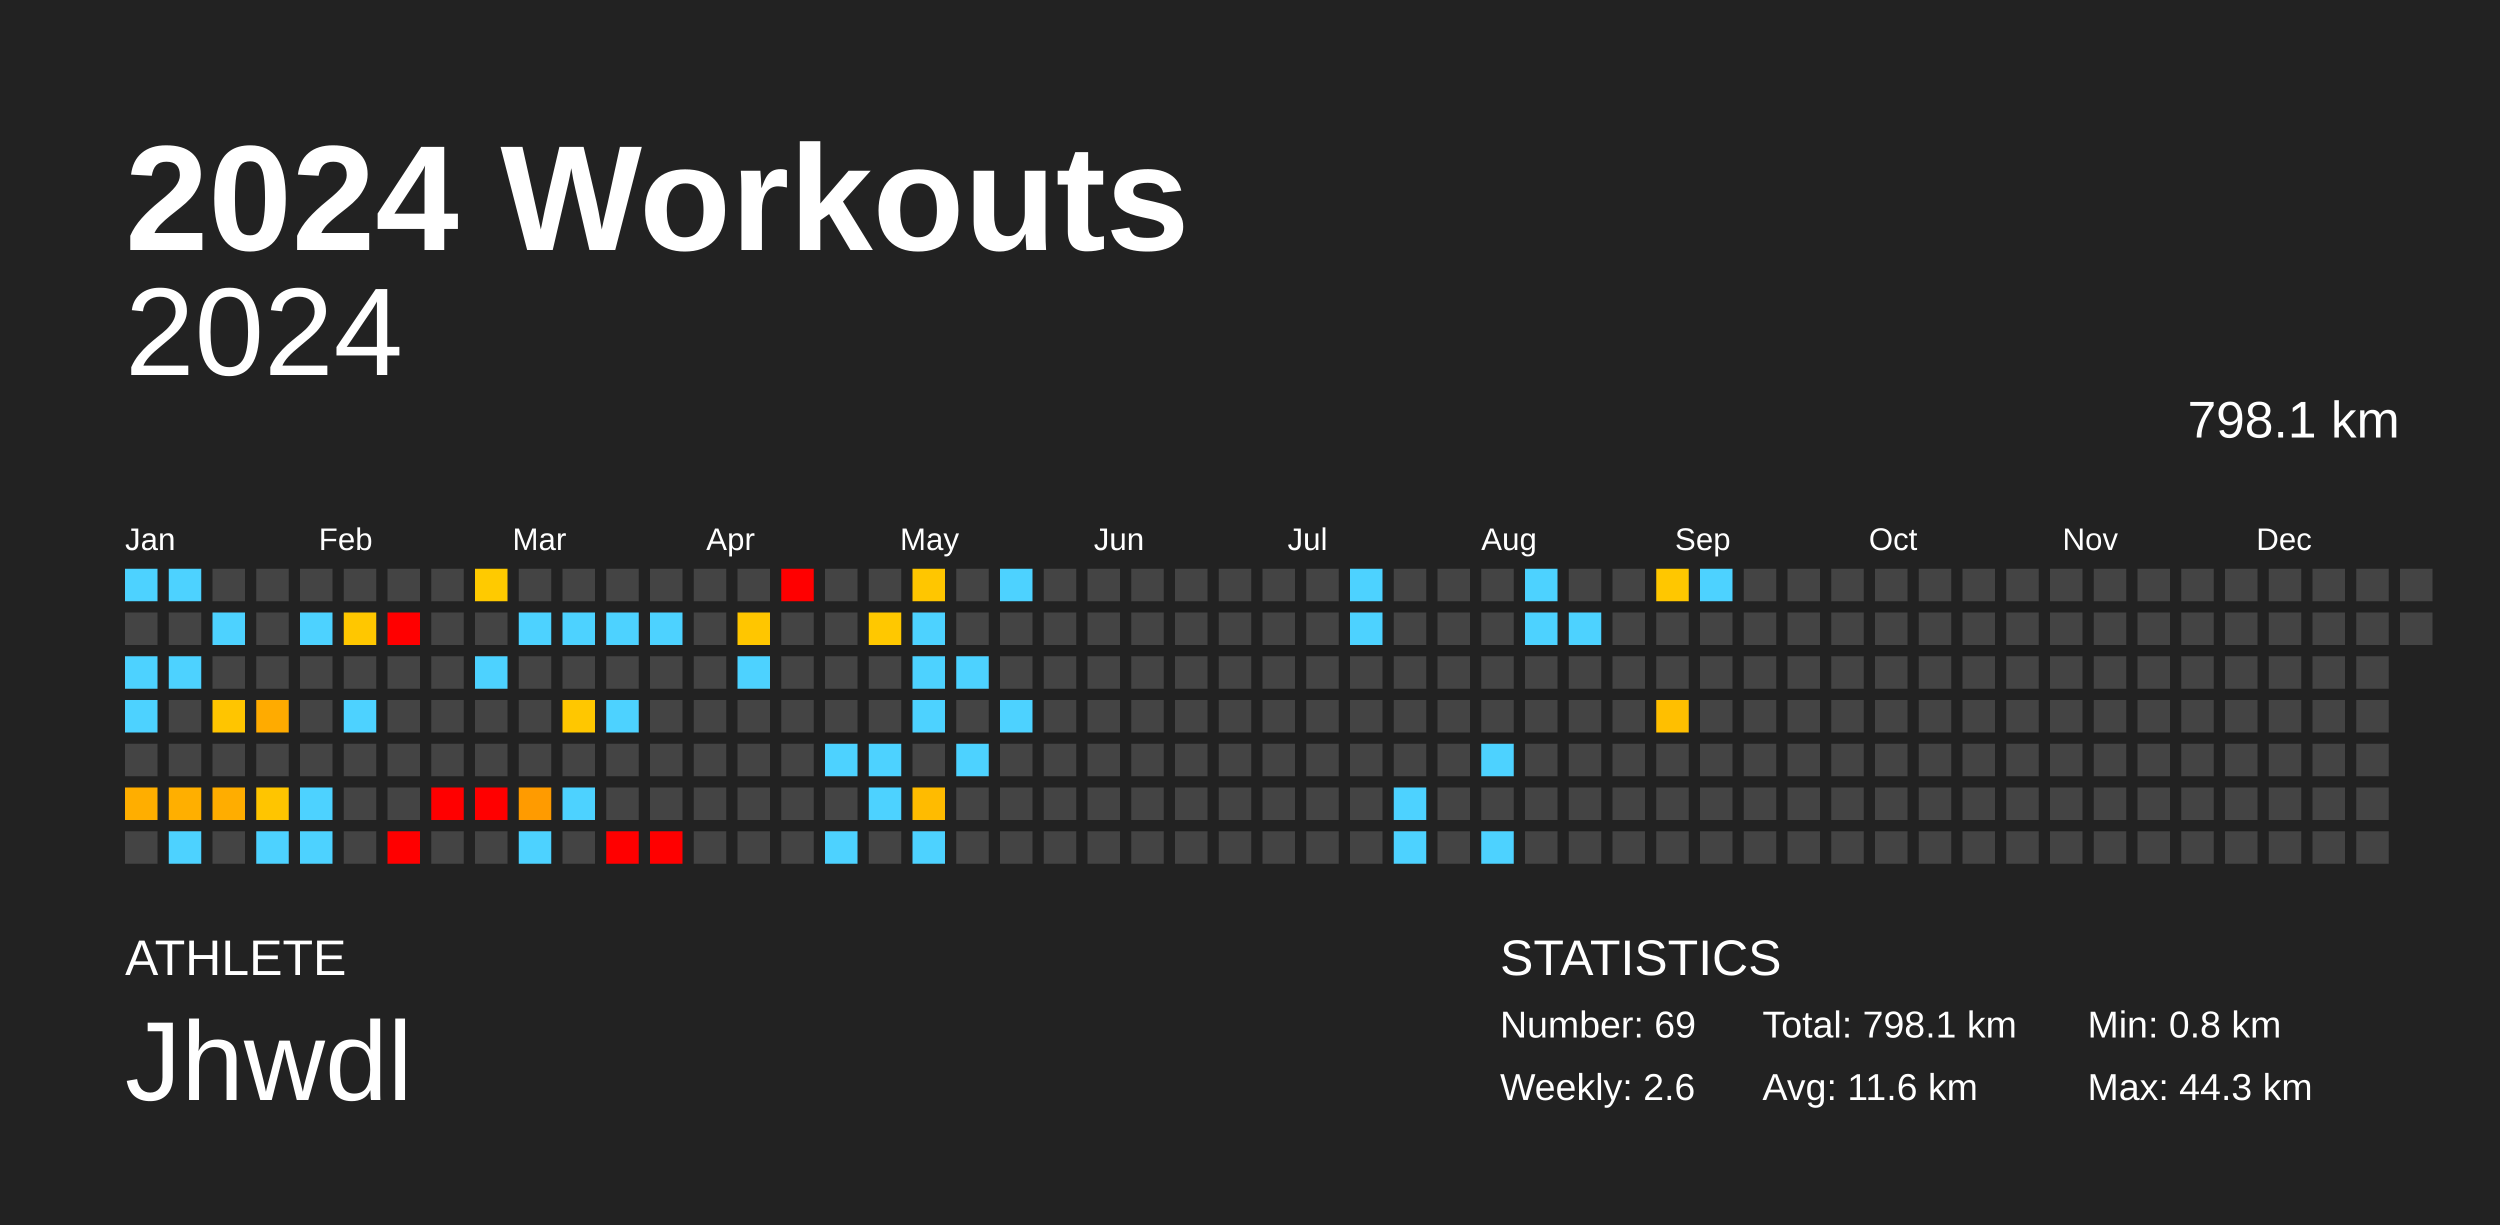
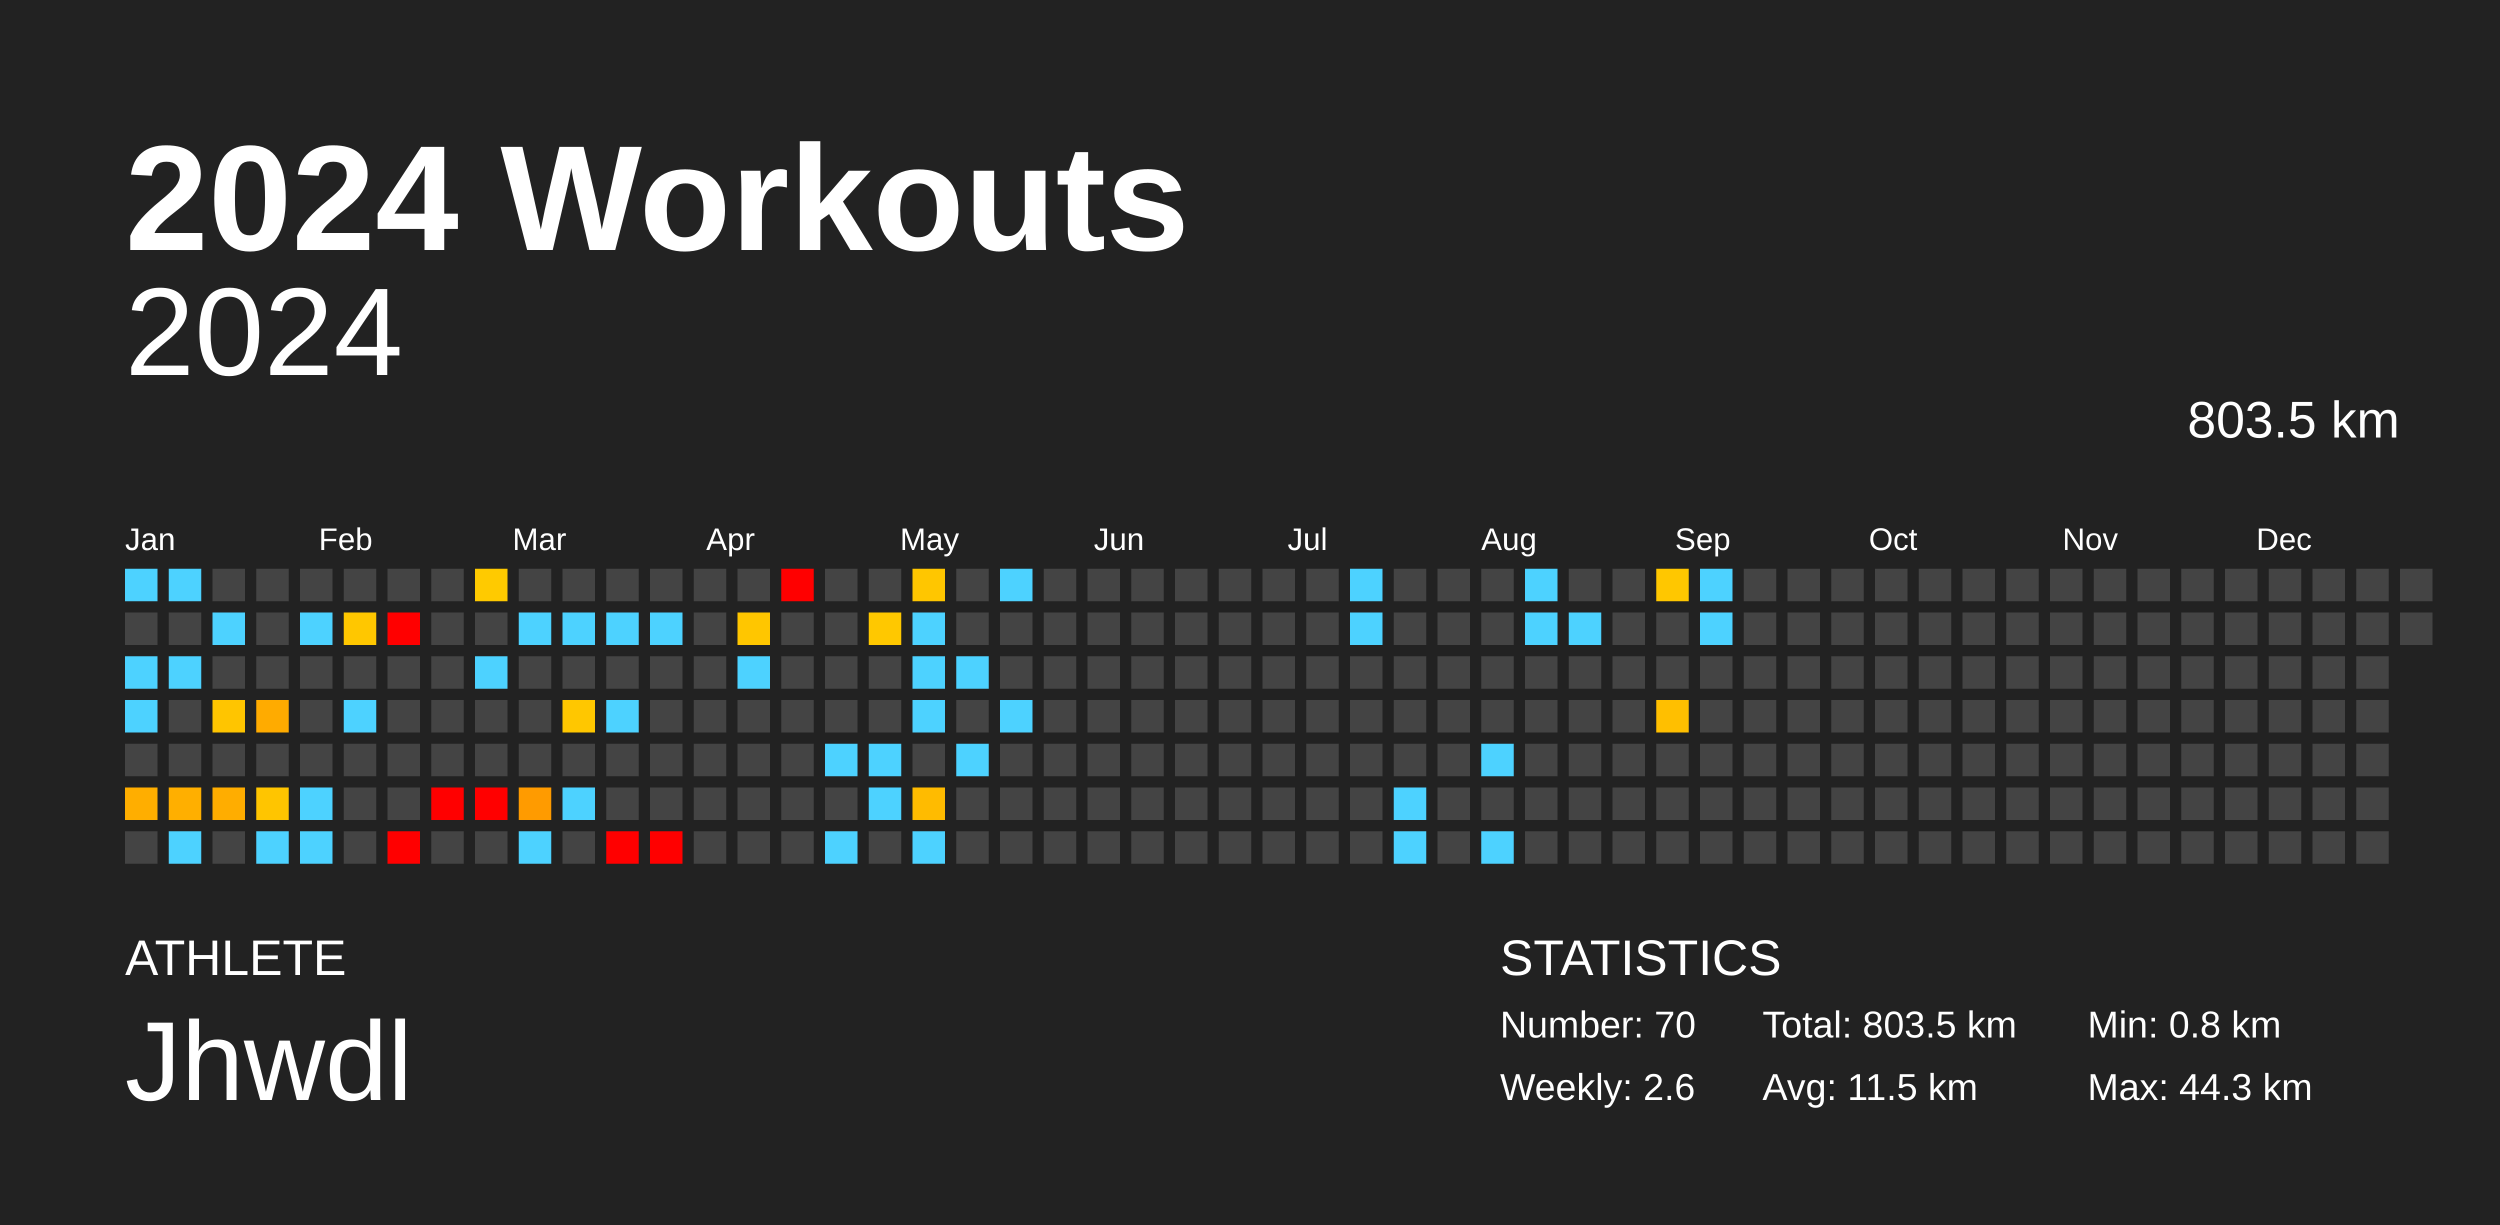
<svg xmlns="http://www.w3.org/2000/svg" baseProfile="full" height="98mm" version="1.1" viewBox="0,0,200,98" width="200mm">
  <defs />
  <rect fill="#222222" height="98" width="200" x="0" y="0" />
  <text fill="#FFFFFF" style="font-size:12px; font-family:Arial; font-weight:bold;" x="10" y="20">2024 Workouts</text>
  <text fill="#FFFFFF" style="font-size:4px; font-family:Arial" x="10" y="78">ATHLETE</text>
  <text fill="#FFFFFF" style="font-size:9px; font-family:Arial" x="10" y="88">Jhwdl</text>
  <text fill="#FFFFFF" style="font-size:4px; font-family:Arial" x="120" y="78">STATISTICS</text>
-   <text fill="#FFFFFF" style="font-size:3px; font-family:Arial" x="120" y="83">Number: 69</text>
+   <text fill="#FFFFFF" style="font-size:3px; font-family:Arial" x="120" y="83">Number: 70</text>
  <text fill="#FFFFFF" style="font-size:3px; font-family:Arial" x="120" y="88">Weekly: 2.6</text>
-   <text fill="#FFFFFF" style="font-size:3px; font-family:Arial" x="141" y="83">Total: 798.1 km</text>
-   <text fill="#FFFFFF" style="font-size:3px; font-family:Arial" x="141" y="88">Avg: 11.6 km</text>
+   <text fill="#FFFFFF" style="font-size:3px; font-family:Arial" x="141" y="83">Total: 803.5 km</text>
+   <text fill="#FFFFFF" style="font-size:3px; font-family:Arial" x="141" y="88">Avg: 11.5 km</text>
  <text fill="#FFFFFF" style="font-size:3px; font-family:Arial" x="167" y="83">Min: 0.8 km</text>
  <text fill="#FFFFFF" style="font-size:3px; font-family:Arial" x="167" y="88">Max: 44.3 km</text>
  <text alignment-baseline="hanging" fill="#FFFFFF" style="font-size:10.0px; font-family:Arial;" x="10" y="30">2024</text>
-   <text alignment-baseline="hanging" fill="#FFFFFF" style="font-size:4.125px; font-family:Arial;" x="175" y="35">798.1 km</text>
+   <text alignment-baseline="hanging" fill="#FFFFFF" style="font-size:4.125px; font-family:Arial;" x="175" y="35">803.5 km</text>
  <text fill="#FFFFFF" style="font-size:2.5px; font-family:Arial" x="10.0" y="44">Jan</text>
  <text fill="#FFFFFF" style="font-size:2.5px; font-family:Arial" x="25.5" y="44">Feb</text>
  <text fill="#FFFFFF" style="font-size:2.5px; font-family:Arial" x="41.0" y="44">Mar</text>
  <text fill="#FFFFFF" style="font-size:2.5px; font-family:Arial" x="56.5" y="44">Apr</text>
  <text fill="#FFFFFF" style="font-size:2.5px; font-family:Arial" x="72.0" y="44">May</text>
  <text fill="#FFFFFF" style="font-size:2.5px; font-family:Arial" x="87.5" y="44">Jun</text>
  <text fill="#FFFFFF" style="font-size:2.5px; font-family:Arial" x="103.0" y="44">Jul</text>
  <text fill="#FFFFFF" style="font-size:2.5px; font-family:Arial" x="118.5" y="44">Aug</text>
  <text fill="#FFFFFF" style="font-size:2.5px; font-family:Arial" x="134.0" y="44">Sep</text>
  <text fill="#FFFFFF" style="font-size:2.5px; font-family:Arial" x="149.5" y="44">Oct</text>
  <text fill="#FFFFFF" style="font-size:2.5px; font-family:Arial" x="165.0" y="44">Nov</text>
  <text fill="#FFFFFF" style="font-size:2.5px; font-family:Arial" x="180.5" y="44">Dec</text>
  <rect fill="#4dd2ff" height="2.6" width="2.6" x="10.0" y="45.5" />
  <rect fill="#444444" height="2.6" width="2.6" x="10.0" y="49.0" />
  <rect fill="#4dd2ff" height="2.6" width="2.6" x="10.0" y="52.5" />
  <rect fill="#4dd2ff" height="2.6" width="2.6" x="10.0" y="56.0" />
  <rect fill="#444444" height="2.6" width="2.6" x="10.0" y="59.5" />
  <rect fill="#ffae00" height="2.6" width="2.6" x="10.0" y="63.0" />
  <rect fill="#444444" height="2.6" width="2.6" x="10.0" y="66.5" />
  <rect fill="#4dd2ff" height="2.6" width="2.6" x="13.5" y="45.5" />
  <rect fill="#444444" height="2.6" width="2.6" x="13.5" y="49.0" />
  <rect fill="#4dd2ff" height="2.6" width="2.6" x="13.5" y="52.5" />
  <rect fill="#444444" height="2.6" width="2.6" x="13.5" y="56.0" />
  <rect fill="#444444" height="2.6" width="2.6" x="13.5" y="59.5" />
  <rect fill="#ffaf00" height="2.6" width="2.6" x="13.5" y="63.0" />
  <rect fill="#4dd2ff" height="2.6" width="2.6" x="13.5" y="66.5" />
  <rect fill="#444444" height="2.6" width="2.6" x="17.0" y="45.5" />
  <rect fill="#4dd2ff" height="2.6" width="2.6" x="17.0" y="49.0" />
  <rect fill="#444444" height="2.6" width="2.6" x="17.0" y="52.5" />
  <rect fill="#ffc500" height="2.6" width="2.6" x="17.0" y="56.0" />
  <rect fill="#444444" height="2.6" width="2.6" x="17.0" y="59.5" />
  <rect fill="#ffad00" height="2.6" width="2.6" x="17.0" y="63.0" />
  <rect fill="#444444" height="2.6" width="2.6" x="17.0" y="66.5" />
  <rect fill="#444444" height="2.6" width="2.6" x="20.5" y="45.5" />
  <rect fill="#444444" height="2.6" width="2.6" x="20.5" y="49.0" />
  <rect fill="#444444" height="2.6" width="2.6" x="20.5" y="52.5" />
  <rect fill="#ffab00" height="2.6" width="2.6" x="20.5" y="56.0" />
  <rect fill="#444444" height="2.6" width="2.6" x="20.5" y="59.5" />
  <rect fill="#ffc500" height="2.6" width="2.6" x="20.5" y="63.0" />
  <rect fill="#4dd2ff" height="2.6" width="2.6" x="20.5" y="66.5" />
  <rect fill="#444444" height="2.6" width="2.6" x="24.0" y="45.5" />
  <rect fill="#4dd2ff" height="2.6" width="2.6" x="24.0" y="49.0" />
  <rect fill="#444444" height="2.6" width="2.6" x="24.0" y="52.5" />
  <rect fill="#444444" height="2.6" width="2.6" x="24.0" y="56.0" />
  <rect fill="#444444" height="2.6" width="2.6" x="24.0" y="59.5" />
  <rect fill="#4dd2ff" height="2.6" width="2.6" x="24.0" y="63.0" />
  <rect fill="#4dd2ff" height="2.6" width="2.6" x="24.0" y="66.5" />
  <rect fill="#444444" height="2.6" width="2.6" x="27.5" y="45.5" />
  <rect fill="#ffc700" height="2.6" width="2.6" x="27.5" y="49.0" />
  <rect fill="#444444" height="2.6" width="2.6" x="27.5" y="52.5" />
  <rect fill="#4dd2ff" height="2.6" width="2.6" x="27.5" y="56.0" />
  <rect fill="#444444" height="2.6" width="2.6" x="27.5" y="59.5" />
  <rect fill="#444444" height="2.6" width="2.6" x="27.5" y="63.0" />
  <rect fill="#444444" height="2.6" width="2.6" x="27.5" y="66.5" />
  <rect fill="#444444" height="2.6" width="2.6" x="31.0" y="45.5" />
  <rect fill="red" height="2.6" width="2.6" x="31.0" y="49.0" />
  <rect fill="#444444" height="2.6" width="2.6" x="31.0" y="52.5" />
  <rect fill="#444444" height="2.6" width="2.6" x="31.0" y="56.0" />
  <rect fill="#444444" height="2.6" width="2.6" x="31.0" y="59.5" />
  <rect fill="#444444" height="2.6" width="2.6" x="31.0" y="63.0" />
  <rect fill="red" height="2.6" width="2.6" x="31.0" y="66.5" />
  <rect fill="#444444" height="2.6" width="2.6" x="34.5" y="45.5" />
  <rect fill="#444444" height="2.6" width="2.6" x="34.5" y="49.0" />
  <rect fill="#444444" height="2.6" width="2.6" x="34.5" y="52.5" />
  <rect fill="#444444" height="2.6" width="2.6" x="34.5" y="56.0" />
  <rect fill="#444444" height="2.6" width="2.6" x="34.5" y="59.5" />
  <rect fill="red" height="2.6" width="2.6" x="34.5" y="63.0" />
  <rect fill="#444444" height="2.6" width="2.6" x="34.5" y="66.5" />
  <rect fill="#ffca00" height="2.6" width="2.6" x="38.0" y="45.5" />
  <rect fill="#444444" height="2.6" width="2.6" x="38.0" y="49.0" />
  <rect fill="#4dd2ff" height="2.6" width="2.6" x="38.0" y="52.5" />
  <rect fill="#444444" height="2.6" width="2.6" x="38.0" y="56.0" />
  <rect fill="#444444" height="2.6" width="2.6" x="38.0" y="59.5" />
  <rect fill="red" height="2.6" width="2.6" x="38.0" y="63.0" />
  <rect fill="#444444" height="2.6" width="2.6" x="38.0" y="66.5" />
  <rect fill="#444444" height="2.6" width="2.6" x="41.5" y="45.5" />
  <rect fill="#4dd2ff" height="2.6" width="2.6" x="41.5" y="49.0" />
  <rect fill="#444444" height="2.6" width="2.6" x="41.5" y="52.5" />
  <rect fill="#444444" height="2.6" width="2.6" x="41.5" y="56.0" />
  <rect fill="#444444" height="2.6" width="2.6" x="41.5" y="59.5" />
  <rect fill="#ff9b00" height="2.6" width="2.6" x="41.5" y="63.0" />
  <rect fill="#4dd2ff" height="2.6" width="2.6" x="41.5" y="66.5" />
  <rect fill="#444444" height="2.6" width="2.6" x="45.0" y="45.5" />
  <rect fill="#4dd2ff" height="2.6" width="2.6" x="45.0" y="49.0" />
  <rect fill="#444444" height="2.6" width="2.6" x="45.0" y="52.5" />
  <rect fill="#ffc700" height="2.6" width="2.6" x="45.0" y="56.0" />
  <rect fill="#444444" height="2.6" width="2.6" x="45.0" y="59.5" />
  <rect fill="#4dd2ff" height="2.6" width="2.6" x="45.0" y="63.0" />
  <rect fill="#444444" height="2.6" width="2.6" x="45.0" y="66.5" />
  <rect fill="#444444" height="2.6" width="2.6" x="48.5" y="45.5" />
  <rect fill="#4dd2ff" height="2.6" width="2.6" x="48.5" y="49.0" />
  <rect fill="#444444" height="2.6" width="2.6" x="48.5" y="52.5" />
  <rect fill="#4dd2ff" height="2.6" width="2.6" x="48.5" y="56.0" />
  <rect fill="#444444" height="2.6" width="2.6" x="48.5" y="59.5" />
  <rect fill="#444444" height="2.6" width="2.6" x="48.5" y="63.0" />
  <rect fill="red" height="2.6" width="2.6" x="48.5" y="66.5" />
  <rect fill="#444444" height="2.6" width="2.6" x="52.0" y="45.5" />
  <rect fill="#4dd2ff" height="2.6" width="2.6" x="52.0" y="49.0" />
  <rect fill="#444444" height="2.6" width="2.6" x="52.0" y="52.5" />
  <rect fill="#444444" height="2.6" width="2.6" x="52.0" y="56.0" />
  <rect fill="#444444" height="2.6" width="2.6" x="52.0" y="59.5" />
  <rect fill="#444444" height="2.6" width="2.6" x="52.0" y="63.0" />
  <rect fill="red" height="2.6" width="2.6" x="52.0" y="66.5" />
  <rect fill="#444444" height="2.6" width="2.6" x="55.5" y="45.5" />
  <rect fill="#444444" height="2.6" width="2.6" x="55.5" y="49.0" />
  <rect fill="#444444" height="2.6" width="2.6" x="55.5" y="52.5" />
  <rect fill="#444444" height="2.6" width="2.6" x="55.5" y="56.0" />
  <rect fill="#444444" height="2.6" width="2.6" x="55.5" y="59.5" />
  <rect fill="#444444" height="2.6" width="2.6" x="55.5" y="63.0" />
  <rect fill="#444444" height="2.6" width="2.6" x="55.5" y="66.5" />
  <rect fill="#444444" height="2.6" width="2.6" x="59.0" y="45.5" />
  <rect fill="#ffc600" height="2.6" width="2.6" x="59.0" y="49.0" />
  <rect fill="#4dd2ff" height="2.6" width="2.6" x="59.0" y="52.5" />
  <rect fill="#444444" height="2.6" width="2.6" x="59.0" y="56.0" />
  <rect fill="#444444" height="2.6" width="2.6" x="59.0" y="59.5" />
  <rect fill="#444444" height="2.6" width="2.6" x="59.0" y="63.0" />
  <rect fill="#444444" height="2.6" width="2.6" x="59.0" y="66.5" />
  <rect fill="red" height="2.6" width="2.6" x="62.5" y="45.5" />
  <rect fill="#444444" height="2.6" width="2.6" x="62.5" y="49.0" />
  <rect fill="#444444" height="2.6" width="2.6" x="62.5" y="52.5" />
  <rect fill="#444444" height="2.6" width="2.6" x="62.5" y="56.0" />
  <rect fill="#444444" height="2.6" width="2.6" x="62.5" y="59.5" />
  <rect fill="#444444" height="2.6" width="2.6" x="62.5" y="63.0" />
  <rect fill="#444444" height="2.6" width="2.6" x="62.5" y="66.5" />
  <rect fill="#444444" height="2.6" width="2.6" x="66.0" y="45.5" />
  <rect fill="#444444" height="2.6" width="2.6" x="66.0" y="49.0" />
  <rect fill="#444444" height="2.6" width="2.6" x="66.0" y="52.5" />
  <rect fill="#444444" height="2.6" width="2.6" x="66.0" y="56.0" />
  <rect fill="#4dd2ff" height="2.6" width="2.6" x="66.0" y="59.5" />
  <rect fill="#444444" height="2.6" width="2.6" x="66.0" y="63.0" />
  <rect fill="#4dd2ff" height="2.6" width="2.6" x="66.0" y="66.5" />
  <rect fill="#444444" height="2.6" width="2.6" x="69.5" y="45.5" />
  <rect fill="#ffc800" height="2.6" width="2.6" x="69.5" y="49.0" />
  <rect fill="#444444" height="2.6" width="2.6" x="69.5" y="52.5" />
  <rect fill="#444444" height="2.6" width="2.6" x="69.5" y="56.0" />
  <rect fill="#4dd2ff" height="2.6" width="2.6" x="69.5" y="59.5" />
  <rect fill="#4dd2ff" height="2.6" width="2.6" x="69.5" y="63.0" />
  <rect fill="#444444" height="2.6" width="2.6" x="69.5" y="66.5" />
  <rect fill="#ffc600" height="2.6" width="2.6" x="73.0" y="45.5" />
  <rect fill="#4dd2ff" height="2.6" width="2.6" x="73.0" y="49.0" />
  <rect fill="#4dd2ff" height="2.6" width="2.6" x="73.0" y="52.5" />
  <rect fill="#4dd2ff" height="2.6" width="2.6" x="73.0" y="56.0" />
  <rect fill="#444444" height="2.6" width="2.6" x="73.0" y="59.5" />
  <rect fill="#ffbb00" height="2.6" width="2.6" x="73.0" y="63.0" />
  <rect fill="#4dd2ff" height="2.6" width="2.6" x="73.0" y="66.5" />
  <rect fill="#444444" height="2.6" width="2.6" x="76.5" y="45.5" />
  <rect fill="#444444" height="2.6" width="2.6" x="76.5" y="49.0" />
  <rect fill="#4dd2ff" height="2.6" width="2.6" x="76.5" y="52.5" />
  <rect fill="#444444" height="2.6" width="2.6" x="76.5" y="56.0" />
  <rect fill="#4dd2ff" height="2.6" width="2.6" x="76.5" y="59.5" />
  <rect fill="#444444" height="2.6" width="2.6" x="76.5" y="63.0" />
  <rect fill="#444444" height="2.6" width="2.6" x="76.5" y="66.5" />
  <rect fill="#4dd2ff" height="2.6" width="2.6" x="80.0" y="45.5" />
  <rect fill="#444444" height="2.6" width="2.6" x="80.0" y="49.0" />
  <rect fill="#444444" height="2.6" width="2.6" x="80.0" y="52.5" />
  <rect fill="#4dd2ff" height="2.6" width="2.6" x="80.0" y="56.0" />
  <rect fill="#444444" height="2.6" width="2.6" x="80.0" y="59.5" />
  <rect fill="#444444" height="2.6" width="2.6" x="80.0" y="63.0" />
  <rect fill="#444444" height="2.6" width="2.6" x="80.0" y="66.5" />
  <rect fill="#444444" height="2.6" width="2.6" x="83.5" y="45.5" />
  <rect fill="#444444" height="2.6" width="2.6" x="83.5" y="49.0" />
  <rect fill="#444444" height="2.6" width="2.6" x="83.5" y="52.5" />
  <rect fill="#444444" height="2.6" width="2.6" x="83.5" y="56.0" />
  <rect fill="#444444" height="2.6" width="2.6" x="83.5" y="59.5" />
  <rect fill="#444444" height="2.6" width="2.6" x="83.5" y="63.0" />
  <rect fill="#444444" height="2.6" width="2.6" x="83.5" y="66.5" />
  <rect fill="#444444" height="2.6" width="2.6" x="87.0" y="45.5" />
  <rect fill="#444444" height="2.6" width="2.6" x="87.0" y="49.0" />
  <rect fill="#444444" height="2.6" width="2.6" x="87.0" y="52.5" />
  <rect fill="#444444" height="2.6" width="2.6" x="87.0" y="56.0" />
  <rect fill="#444444" height="2.6" width="2.6" x="87.0" y="59.5" />
  <rect fill="#444444" height="2.6" width="2.6" x="87.0" y="63.0" />
  <rect fill="#444444" height="2.6" width="2.6" x="87.0" y="66.5" />
  <rect fill="#444444" height="2.6" width="2.6" x="90.5" y="45.5" />
  <rect fill="#444444" height="2.6" width="2.6" x="90.5" y="49.0" />
  <rect fill="#444444" height="2.6" width="2.6" x="90.5" y="52.5" />
  <rect fill="#444444" height="2.6" width="2.6" x="90.5" y="56.0" />
  <rect fill="#444444" height="2.6" width="2.6" x="90.5" y="59.5" />
  <rect fill="#444444" height="2.6" width="2.6" x="90.5" y="63.0" />
  <rect fill="#444444" height="2.6" width="2.6" x="90.5" y="66.5" />
  <rect fill="#444444" height="2.6" width="2.6" x="94.0" y="45.5" />
  <rect fill="#444444" height="2.6" width="2.6" x="94.0" y="49.0" />
  <rect fill="#444444" height="2.6" width="2.6" x="94.0" y="52.5" />
  <rect fill="#444444" height="2.6" width="2.6" x="94.0" y="56.0" />
  <rect fill="#444444" height="2.6" width="2.6" x="94.0" y="59.5" />
  <rect fill="#444444" height="2.6" width="2.6" x="94.0" y="63.0" />
  <rect fill="#444444" height="2.6" width="2.6" x="94.0" y="66.5" />
  <rect fill="#444444" height="2.6" width="2.6" x="97.5" y="45.5" />
  <rect fill="#444444" height="2.6" width="2.6" x="97.5" y="49.0" />
  <rect fill="#444444" height="2.6" width="2.6" x="97.5" y="52.5" />
  <rect fill="#444444" height="2.6" width="2.6" x="97.5" y="56.0" />
  <rect fill="#444444" height="2.6" width="2.6" x="97.5" y="59.5" />
  <rect fill="#444444" height="2.6" width="2.6" x="97.5" y="63.0" />
  <rect fill="#444444" height="2.6" width="2.6" x="97.5" y="66.5" />
  <rect fill="#444444" height="2.6" width="2.6" x="101.0" y="45.5" />
  <rect fill="#444444" height="2.6" width="2.6" x="101.0" y="49.0" />
  <rect fill="#444444" height="2.6" width="2.6" x="101.0" y="52.5" />
  <rect fill="#444444" height="2.6" width="2.6" x="101.0" y="56.0" />
  <rect fill="#444444" height="2.6" width="2.6" x="101.0" y="59.5" />
  <rect fill="#444444" height="2.6" width="2.6" x="101.0" y="63.0" />
  <rect fill="#444444" height="2.6" width="2.6" x="101.0" y="66.5" />
  <rect fill="#444444" height="2.6" width="2.6" x="104.5" y="45.5" />
  <rect fill="#444444" height="2.6" width="2.6" x="104.5" y="49.0" />
  <rect fill="#444444" height="2.6" width="2.6" x="104.5" y="52.5" />
  <rect fill="#444444" height="2.6" width="2.6" x="104.5" y="56.0" />
  <rect fill="#444444" height="2.6" width="2.6" x="104.5" y="59.5" />
  <rect fill="#444444" height="2.6" width="2.6" x="104.5" y="63.0" />
  <rect fill="#444444" height="2.6" width="2.6" x="104.5" y="66.5" />
  <rect fill="#4dd2ff" height="2.6" width="2.6" x="108.0" y="45.5" />
  <rect fill="#4dd2ff" height="2.6" width="2.6" x="108.0" y="49.0" />
  <rect fill="#444444" height="2.6" width="2.6" x="108.0" y="52.5" />
  <rect fill="#444444" height="2.6" width="2.6" x="108.0" y="56.0" />
  <rect fill="#444444" height="2.6" width="2.6" x="108.0" y="59.5" />
  <rect fill="#444444" height="2.6" width="2.6" x="108.0" y="63.0" />
  <rect fill="#444444" height="2.6" width="2.6" x="108.0" y="66.5" />
  <rect fill="#444444" height="2.6" width="2.6" x="111.5" y="45.5" />
  <rect fill="#444444" height="2.6" width="2.6" x="111.5" y="49.0" />
  <rect fill="#444444" height="2.6" width="2.6" x="111.5" y="52.5" />
  <rect fill="#444444" height="2.6" width="2.6" x="111.5" y="56.0" />
  <rect fill="#444444" height="2.6" width="2.6" x="111.5" y="59.5" />
  <rect fill="#4dd2ff" height="2.6" width="2.6" x="111.5" y="63.0" />
  <rect fill="#4dd2ff" height="2.6" width="2.6" x="111.5" y="66.5" />
  <rect fill="#444444" height="2.6" width="2.6" x="115.0" y="45.5" />
  <rect fill="#444444" height="2.6" width="2.6" x="115.0" y="49.0" />
  <rect fill="#444444" height="2.6" width="2.6" x="115.0" y="52.5" />
  <rect fill="#444444" height="2.6" width="2.6" x="115.0" y="56.0" />
  <rect fill="#444444" height="2.6" width="2.6" x="115.0" y="59.5" />
  <rect fill="#444444" height="2.6" width="2.6" x="115.0" y="63.0" />
  <rect fill="#444444" height="2.6" width="2.6" x="115.0" y="66.5" />
  <rect fill="#444444" height="2.6" width="2.6" x="118.5" y="45.5" />
  <rect fill="#444444" height="2.6" width="2.6" x="118.5" y="49.0" />
  <rect fill="#444444" height="2.6" width="2.6" x="118.5" y="52.5" />
  <rect fill="#444444" height="2.6" width="2.6" x="118.5" y="56.0" />
  <rect fill="#4dd2ff" height="2.6" width="2.6" x="118.5" y="59.5" />
  <rect fill="#444444" height="2.6" width="2.6" x="118.5" y="63.0" />
  <rect fill="#4dd2ff" height="2.6" width="2.6" x="118.5" y="66.5" />
  <rect fill="#4dd2ff" height="2.6" width="2.6" x="122.0" y="45.5" />
  <rect fill="#4dd2ff" height="2.6" width="2.6" x="122.0" y="49.0" />
  <rect fill="#444444" height="2.6" width="2.6" x="122.0" y="52.5" />
  <rect fill="#444444" height="2.6" width="2.6" x="122.0" y="56.0" />
  <rect fill="#444444" height="2.6" width="2.6" x="122.0" y="59.5" />
  <rect fill="#444444" height="2.6" width="2.6" x="122.0" y="63.0" />
  <rect fill="#444444" height="2.6" width="2.6" x="122.0" y="66.5" />
  <rect fill="#444444" height="2.6" width="2.6" x="125.5" y="45.5" />
  <rect fill="#4dd2ff" height="2.6" width="2.6" x="125.5" y="49.0" />
  <rect fill="#444444" height="2.6" width="2.6" x="125.5" y="52.5" />
  <rect fill="#444444" height="2.6" width="2.6" x="125.5" y="56.0" />
  <rect fill="#444444" height="2.6" width="2.6" x="125.5" y="59.5" />
  <rect fill="#444444" height="2.6" width="2.6" x="125.5" y="63.0" />
  <rect fill="#444444" height="2.6" width="2.6" x="125.5" y="66.5" />
  <rect fill="#444444" height="2.6" width="2.6" x="129.0" y="45.5" />
  <rect fill="#444444" height="2.6" width="2.6" x="129.0" y="49.0" />
  <rect fill="#444444" height="2.6" width="2.6" x="129.0" y="52.5" />
  <rect fill="#444444" height="2.6" width="2.6" x="129.0" y="56.0" />
  <rect fill="#444444" height="2.6" width="2.6" x="129.0" y="59.5" />
  <rect fill="#444444" height="2.6" width="2.6" x="129.0" y="63.0" />
  <rect fill="#444444" height="2.6" width="2.6" x="129.0" y="66.5" />
  <rect fill="#ffc700" height="2.6" width="2.6" x="132.5" y="45.5" />
  <rect fill="#444444" height="2.6" width="2.6" x="132.5" y="49.0" />
  <rect fill="#444444" height="2.6" width="2.6" x="132.5" y="52.5" />
  <rect fill="#ffbf00" height="2.6" width="2.6" x="132.5" y="56.0" />
  <rect fill="#444444" height="2.6" width="2.6" x="132.5" y="59.5" />
  <rect fill="#444444" height="2.6" width="2.6" x="132.5" y="63.0" />
  <rect fill="#444444" height="2.6" width="2.6" x="132.5" y="66.5" />
  <rect fill="#4dd2ff" height="2.6" width="2.6" x="136.0" y="45.5" />
-   <rect fill="#444444" height="2.6" width="2.6" x="136.0" y="49.0" />
+   <rect fill="#4dd2ff" height="2.6" width="2.6" x="136.0" y="49.0" />
  <rect fill="#444444" height="2.6" width="2.6" x="136.0" y="52.5" />
  <rect fill="#444444" height="2.6" width="2.6" x="136.0" y="56.0" />
  <rect fill="#444444" height="2.6" width="2.6" x="136.0" y="59.5" />
  <rect fill="#444444" height="2.6" width="2.6" x="136.0" y="63.0" />
  <rect fill="#444444" height="2.6" width="2.6" x="136.0" y="66.5" />
  <rect fill="#444444" height="2.6" width="2.6" x="139.5" y="45.5" />
  <rect fill="#444444" height="2.6" width="2.6" x="139.5" y="49.0" />
  <rect fill="#444444" height="2.6" width="2.6" x="139.5" y="52.5" />
  <rect fill="#444444" height="2.6" width="2.6" x="139.5" y="56.0" />
  <rect fill="#444444" height="2.6" width="2.6" x="139.5" y="59.5" />
  <rect fill="#444444" height="2.6" width="2.6" x="139.5" y="63.0" />
  <rect fill="#444444" height="2.6" width="2.6" x="139.5" y="66.5" />
  <rect fill="#444444" height="2.6" width="2.6" x="143.0" y="45.5" />
  <rect fill="#444444" height="2.6" width="2.6" x="143.0" y="49.0" />
  <rect fill="#444444" height="2.6" width="2.6" x="143.0" y="52.5" />
  <rect fill="#444444" height="2.6" width="2.6" x="143.0" y="56.0" />
  <rect fill="#444444" height="2.6" width="2.6" x="143.0" y="59.5" />
  <rect fill="#444444" height="2.6" width="2.6" x="143.0" y="63.0" />
  <rect fill="#444444" height="2.6" width="2.6" x="143.0" y="66.5" />
  <rect fill="#444444" height="2.6" width="2.6" x="146.5" y="45.5" />
  <rect fill="#444444" height="2.6" width="2.6" x="146.5" y="49.0" />
  <rect fill="#444444" height="2.6" width="2.6" x="146.5" y="52.5" />
  <rect fill="#444444" height="2.6" width="2.6" x="146.5" y="56.0" />
  <rect fill="#444444" height="2.6" width="2.6" x="146.5" y="59.5" />
  <rect fill="#444444" height="2.6" width="2.6" x="146.5" y="63.0" />
  <rect fill="#444444" height="2.6" width="2.6" x="146.5" y="66.5" />
  <rect fill="#444444" height="2.6" width="2.6" x="150.0" y="45.5" />
  <rect fill="#444444" height="2.6" width="2.6" x="150.0" y="49.0" />
  <rect fill="#444444" height="2.6" width="2.6" x="150.0" y="52.5" />
  <rect fill="#444444" height="2.6" width="2.6" x="150.0" y="56.0" />
  <rect fill="#444444" height="2.6" width="2.6" x="150.0" y="59.5" />
  <rect fill="#444444" height="2.6" width="2.6" x="150.0" y="63.0" />
  <rect fill="#444444" height="2.6" width="2.6" x="150.0" y="66.5" />
  <rect fill="#444444" height="2.6" width="2.6" x="153.5" y="45.5" />
  <rect fill="#444444" height="2.6" width="2.6" x="153.5" y="49.0" />
  <rect fill="#444444" height="2.6" width="2.6" x="153.5" y="52.5" />
  <rect fill="#444444" height="2.6" width="2.6" x="153.5" y="56.0" />
  <rect fill="#444444" height="2.6" width="2.6" x="153.5" y="59.5" />
  <rect fill="#444444" height="2.6" width="2.6" x="153.5" y="63.0" />
  <rect fill="#444444" height="2.6" width="2.6" x="153.5" y="66.5" />
  <rect fill="#444444" height="2.6" width="2.6" x="157.0" y="45.5" />
  <rect fill="#444444" height="2.6" width="2.6" x="157.0" y="49.0" />
  <rect fill="#444444" height="2.6" width="2.6" x="157.0" y="52.5" />
  <rect fill="#444444" height="2.6" width="2.6" x="157.0" y="56.0" />
  <rect fill="#444444" height="2.6" width="2.6" x="157.0" y="59.5" />
  <rect fill="#444444" height="2.6" width="2.6" x="157.0" y="63.0" />
  <rect fill="#444444" height="2.6" width="2.6" x="157.0" y="66.5" />
  <rect fill="#444444" height="2.6" width="2.6" x="160.5" y="45.5" />
  <rect fill="#444444" height="2.6" width="2.6" x="160.5" y="49.0" />
  <rect fill="#444444" height="2.6" width="2.6" x="160.5" y="52.5" />
  <rect fill="#444444" height="2.6" width="2.6" x="160.5" y="56.0" />
  <rect fill="#444444" height="2.6" width="2.6" x="160.5" y="59.5" />
  <rect fill="#444444" height="2.6" width="2.6" x="160.5" y="63.0" />
  <rect fill="#444444" height="2.6" width="2.6" x="160.5" y="66.5" />
  <rect fill="#444444" height="2.6" width="2.6" x="164.0" y="45.5" />
  <rect fill="#444444" height="2.6" width="2.6" x="164.0" y="49.0" />
  <rect fill="#444444" height="2.6" width="2.6" x="164.0" y="52.5" />
  <rect fill="#444444" height="2.6" width="2.6" x="164.0" y="56.0" />
  <rect fill="#444444" height="2.6" width="2.6" x="164.0" y="59.5" />
  <rect fill="#444444" height="2.6" width="2.6" x="164.0" y="63.0" />
  <rect fill="#444444" height="2.6" width="2.6" x="164.0" y="66.5" />
  <rect fill="#444444" height="2.6" width="2.6" x="167.5" y="45.5" />
  <rect fill="#444444" height="2.6" width="2.6" x="167.5" y="49.0" />
  <rect fill="#444444" height="2.6" width="2.6" x="167.5" y="52.5" />
  <rect fill="#444444" height="2.6" width="2.6" x="167.5" y="56.0" />
  <rect fill="#444444" height="2.6" width="2.6" x="167.5" y="59.5" />
  <rect fill="#444444" height="2.6" width="2.6" x="167.5" y="63.0" />
  <rect fill="#444444" height="2.6" width="2.6" x="167.5" y="66.5" />
  <rect fill="#444444" height="2.6" width="2.6" x="171.0" y="45.5" />
  <rect fill="#444444" height="2.6" width="2.6" x="171.0" y="49.0" />
  <rect fill="#444444" height="2.6" width="2.6" x="171.0" y="52.5" />
  <rect fill="#444444" height="2.6" width="2.6" x="171.0" y="56.0" />
  <rect fill="#444444" height="2.6" width="2.6" x="171.0" y="59.5" />
  <rect fill="#444444" height="2.6" width="2.6" x="171.0" y="63.0" />
  <rect fill="#444444" height="2.6" width="2.6" x="171.0" y="66.5" />
  <rect fill="#444444" height="2.6" width="2.6" x="174.5" y="45.5" />
  <rect fill="#444444" height="2.6" width="2.6" x="174.5" y="49.0" />
  <rect fill="#444444" height="2.6" width="2.6" x="174.5" y="52.5" />
  <rect fill="#444444" height="2.6" width="2.6" x="174.5" y="56.0" />
  <rect fill="#444444" height="2.6" width="2.6" x="174.5" y="59.5" />
  <rect fill="#444444" height="2.6" width="2.6" x="174.5" y="63.0" />
  <rect fill="#444444" height="2.6" width="2.6" x="174.5" y="66.5" />
  <rect fill="#444444" height="2.6" width="2.6" x="178.0" y="45.5" />
  <rect fill="#444444" height="2.6" width="2.6" x="178.0" y="49.0" />
  <rect fill="#444444" height="2.6" width="2.6" x="178.0" y="52.5" />
  <rect fill="#444444" height="2.6" width="2.6" x="178.0" y="56.0" />
  <rect fill="#444444" height="2.6" width="2.6" x="178.0" y="59.5" />
  <rect fill="#444444" height="2.6" width="2.6" x="178.0" y="63.0" />
  <rect fill="#444444" height="2.6" width="2.6" x="178.0" y="66.5" />
  <rect fill="#444444" height="2.6" width="2.6" x="181.5" y="45.5" />
  <rect fill="#444444" height="2.6" width="2.6" x="181.5" y="49.0" />
  <rect fill="#444444" height="2.6" width="2.6" x="181.5" y="52.5" />
  <rect fill="#444444" height="2.6" width="2.6" x="181.5" y="56.0" />
  <rect fill="#444444" height="2.6" width="2.6" x="181.5" y="59.5" />
  <rect fill="#444444" height="2.6" width="2.6" x="181.5" y="63.0" />
  <rect fill="#444444" height="2.6" width="2.6" x="181.5" y="66.5" />
  <rect fill="#444444" height="2.6" width="2.6" x="185.0" y="45.5" />
  <rect fill="#444444" height="2.6" width="2.6" x="185.0" y="49.0" />
  <rect fill="#444444" height="2.6" width="2.6" x="185.0" y="52.5" />
  <rect fill="#444444" height="2.6" width="2.6" x="185.0" y="56.0" />
  <rect fill="#444444" height="2.6" width="2.6" x="185.0" y="59.5" />
  <rect fill="#444444" height="2.6" width="2.6" x="185.0" y="63.0" />
  <rect fill="#444444" height="2.6" width="2.6" x="185.0" y="66.5" />
  <rect fill="#444444" height="2.6" width="2.6" x="188.5" y="45.5" />
  <rect fill="#444444" height="2.6" width="2.6" x="188.5" y="49.0" />
  <rect fill="#444444" height="2.6" width="2.6" x="188.5" y="52.5" />
  <rect fill="#444444" height="2.6" width="2.6" x="188.5" y="56.0" />
  <rect fill="#444444" height="2.6" width="2.6" x="188.5" y="59.5" />
  <rect fill="#444444" height="2.6" width="2.6" x="188.5" y="63.0" />
  <rect fill="#444444" height="2.6" width="2.6" x="188.5" y="66.5" />
  <rect fill="#444444" height="2.6" width="2.6" x="192.0" y="45.5" />
  <rect fill="#444444" height="2.6" width="2.6" x="192.0" y="49.0" />
</svg>
